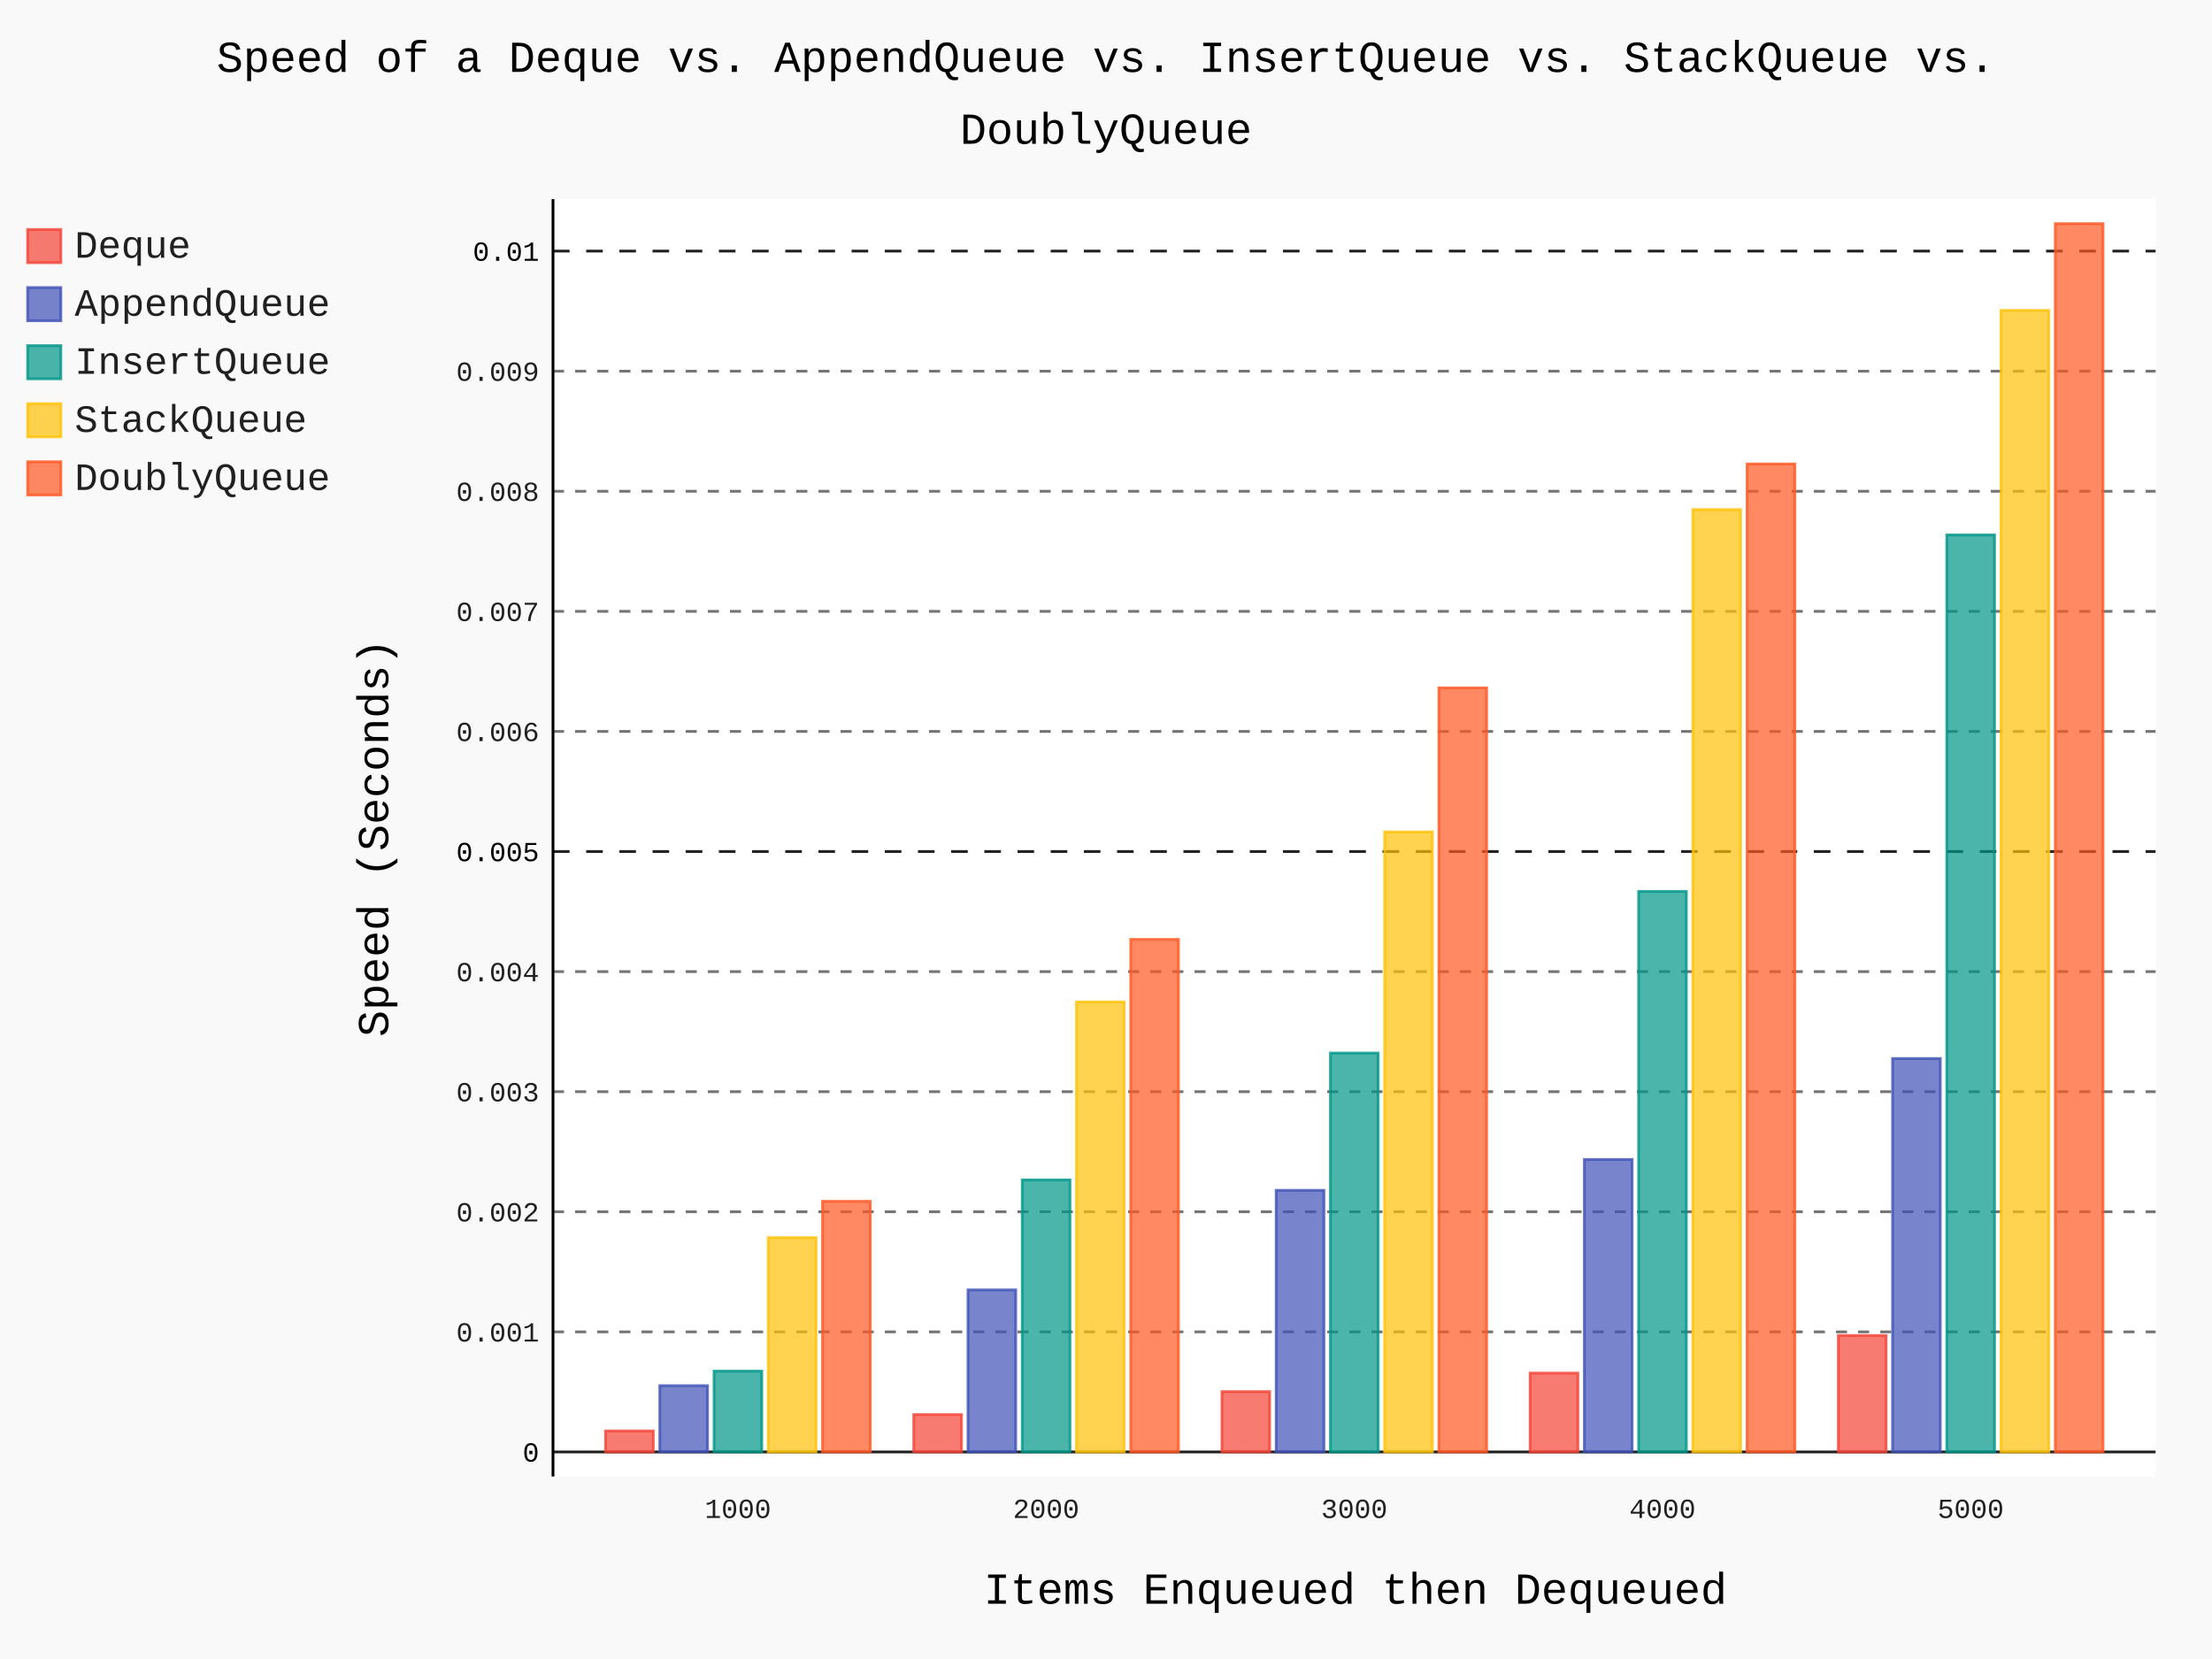
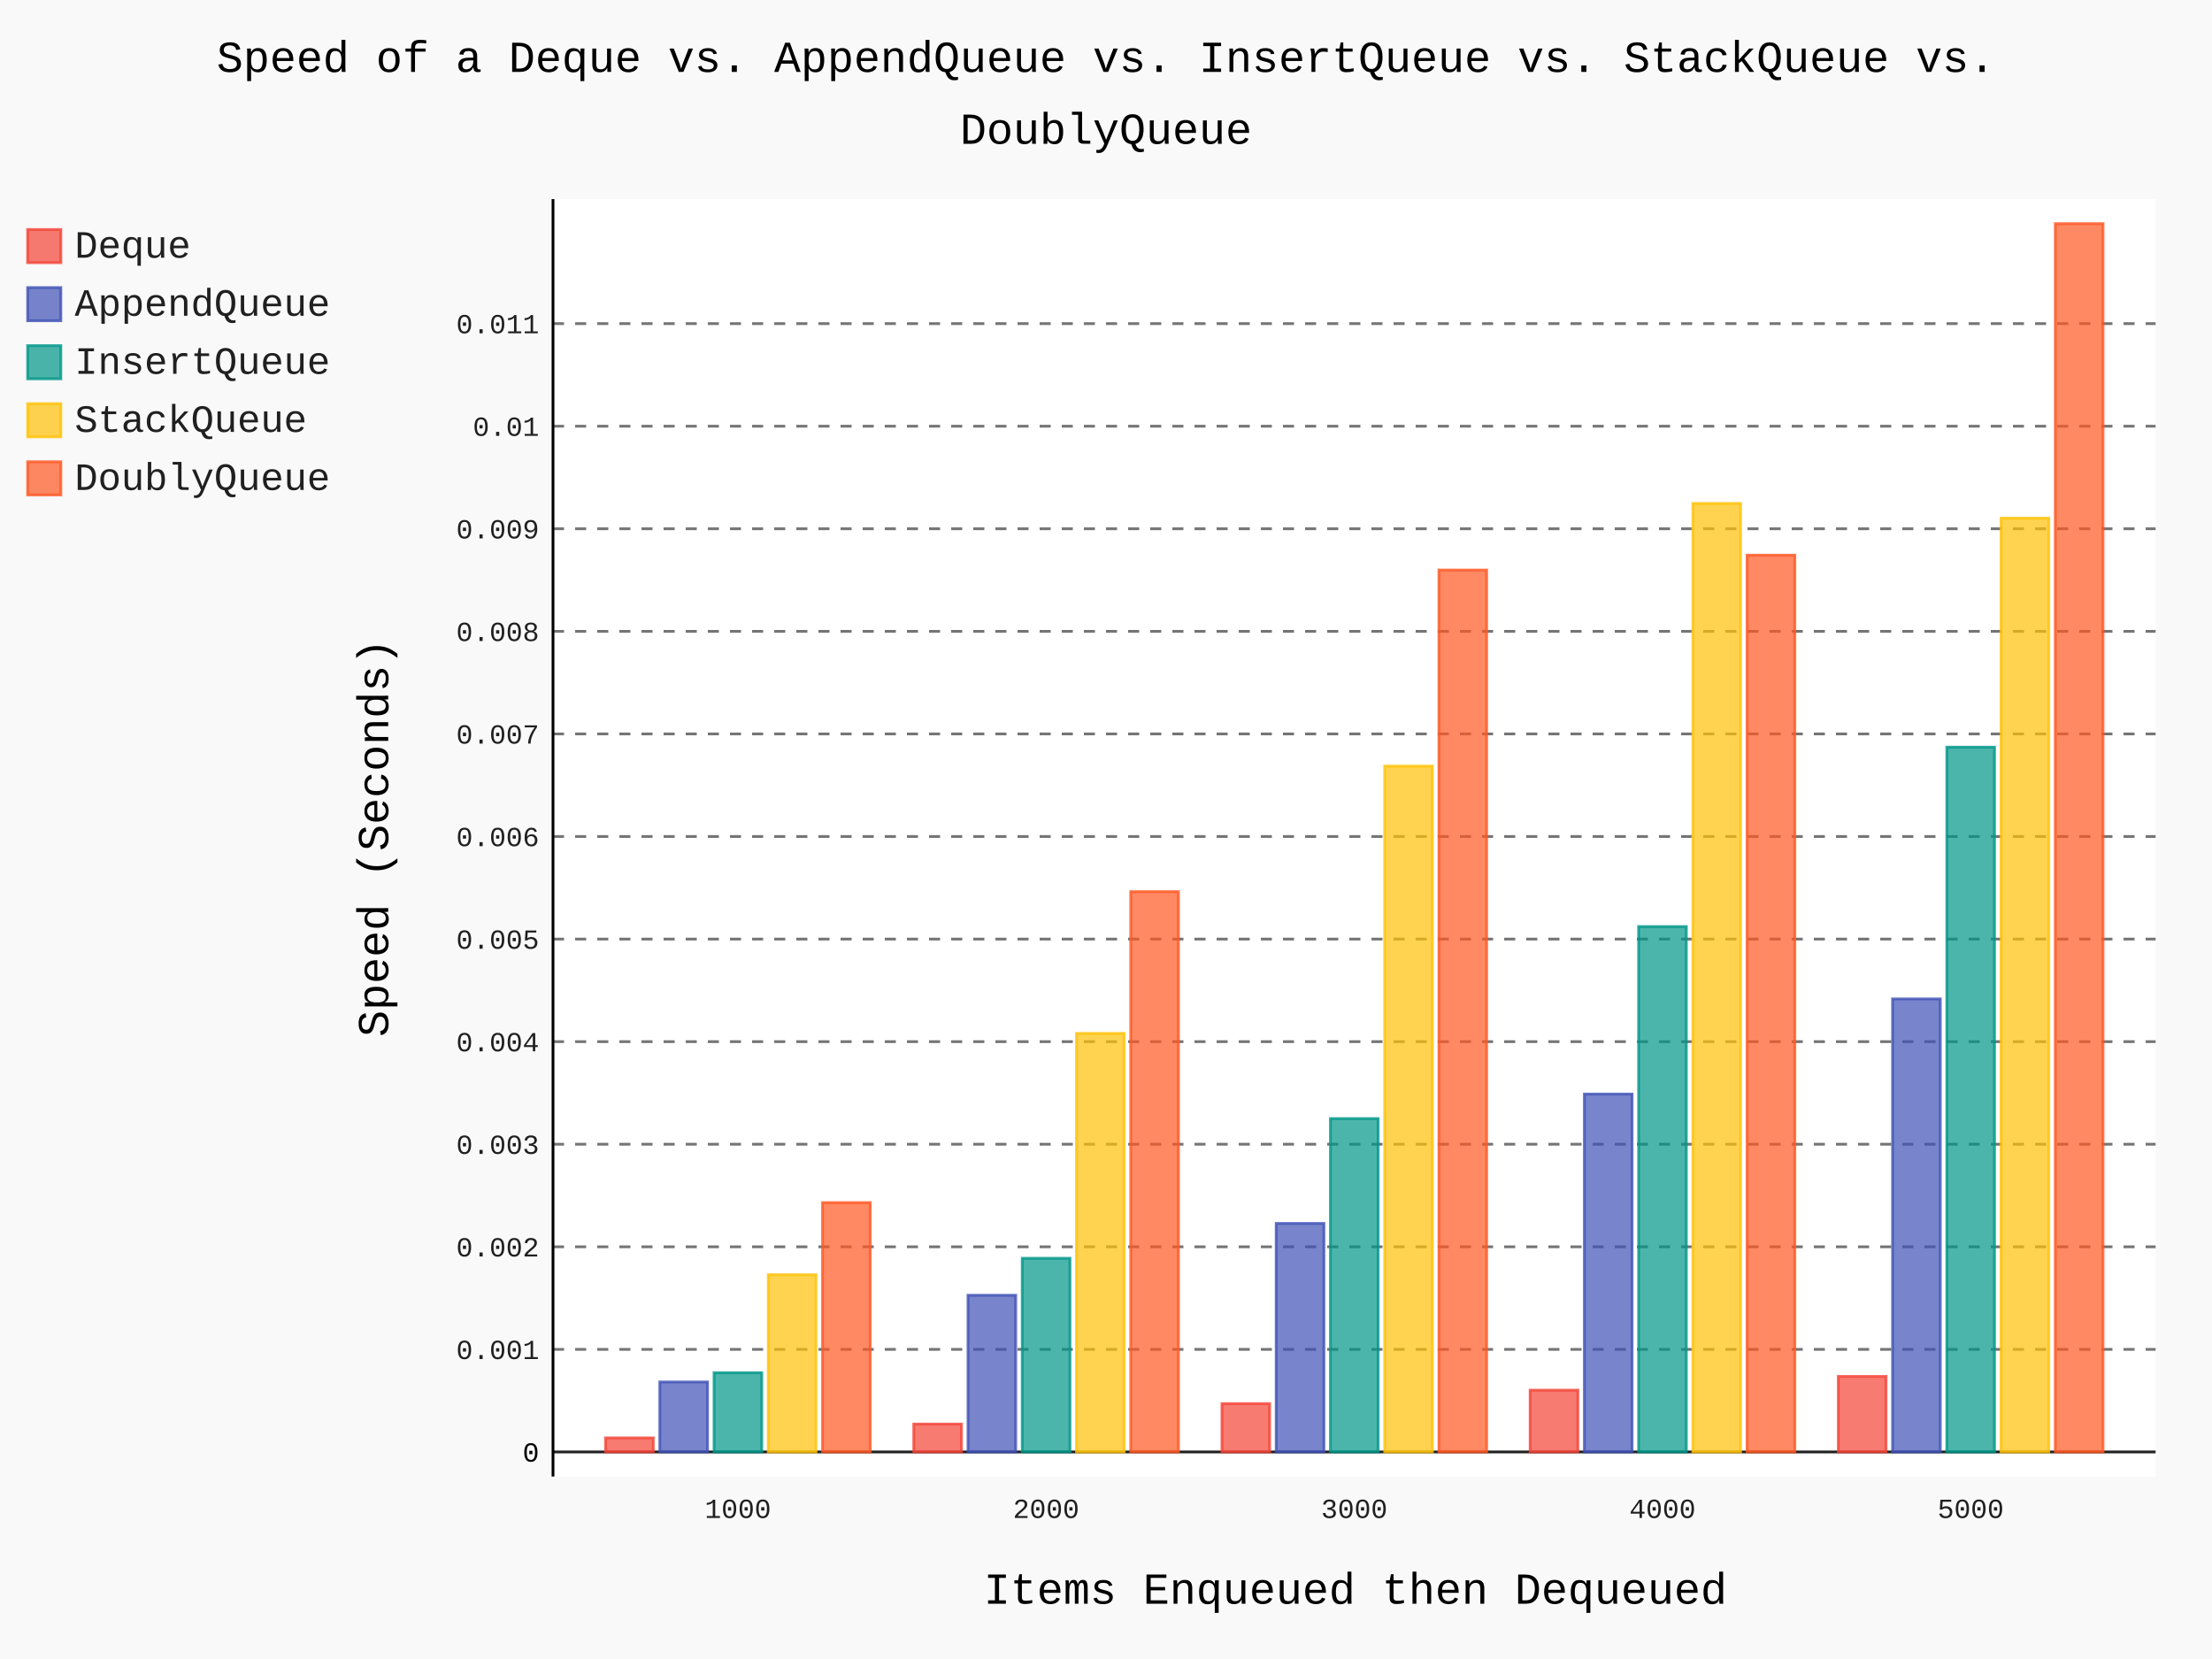
- <svg xmlns="http://www.w3.org/2000/svg" class="pygal-chart" id="chart-14bcb097-87b0-4089-9c93-c6a56ded844f" viewBox="0 0 800 600">
+ <svg xmlns="http://www.w3.org/2000/svg" class="pygal-chart" id="chart-03b101c8-fe8d-4913-9e86-ed60942717e8" viewBox="0 0 800 600">
  <defs>
-     <style type="text/css">#chart-14bcb097-87b0-4089-9c93-c6a56ded844f{-webkit-user-select:none;-webkit-font-smoothing:antialiased;font-family:Consolas,"Liberation Mono",Menlo,Courier,monospace}#chart-14bcb097-87b0-4089-9c93-c6a56ded844f .title{font-family:Consolas,"Liberation Mono",Menlo,Courier,monospace;font-size:16px}#chart-14bcb097-87b0-4089-9c93-c6a56ded844f .legends .legend text{font-family:Consolas,"Liberation Mono",Menlo,Courier,monospace;font-size:14px}#chart-14bcb097-87b0-4089-9c93-c6a56ded844f .axis text{font-family:Consolas,"Liberation Mono",Menlo,Courier,monospace;font-size:10px}#chart-14bcb097-87b0-4089-9c93-c6a56ded844f .axis text.major{font-family:Consolas,"Liberation Mono",Menlo,Courier,monospace;font-size:10px}#chart-14bcb097-87b0-4089-9c93-c6a56ded844f .text-overlay text.value{font-family:Consolas,"Liberation Mono",Menlo,Courier,monospace;font-size:16px}#chart-14bcb097-87b0-4089-9c93-c6a56ded844f .text-overlay text.label{font-family:Consolas,"Liberation Mono",Menlo,Courier,monospace;font-size:10px}#chart-14bcb097-87b0-4089-9c93-c6a56ded844f .tooltip{font-family:Consolas,"Liberation Mono",Menlo,Courier,monospace;font-size:14px}#chart-14bcb097-87b0-4089-9c93-c6a56ded844f text.no_data{font-family:Consolas,"Liberation Mono",Menlo,Courier,monospace;font-size:64px}
- #chart-14bcb097-87b0-4089-9c93-c6a56ded844f{background-color:rgba(249,249,249,1)}#chart-14bcb097-87b0-4089-9c93-c6a56ded844f path,#chart-14bcb097-87b0-4089-9c93-c6a56ded844f line,#chart-14bcb097-87b0-4089-9c93-c6a56ded844f rect,#chart-14bcb097-87b0-4089-9c93-c6a56ded844f circle{-webkit-transition:150ms;-moz-transition:150ms;transition:150ms}#chart-14bcb097-87b0-4089-9c93-c6a56ded844f .graph &gt; .background{fill:rgba(249,249,249,1)}#chart-14bcb097-87b0-4089-9c93-c6a56ded844f .plot &gt; .background{fill:rgba(255,255,255,1)}#chart-14bcb097-87b0-4089-9c93-c6a56ded844f .graph{fill:rgba(0,0,0,.87)}#chart-14bcb097-87b0-4089-9c93-c6a56ded844f text.no_data{fill:rgba(0,0,0,1)}#chart-14bcb097-87b0-4089-9c93-c6a56ded844f .title{fill:rgba(0,0,0,1)}#chart-14bcb097-87b0-4089-9c93-c6a56ded844f .legends .legend text{fill:rgba(0,0,0,.87)}#chart-14bcb097-87b0-4089-9c93-c6a56ded844f .legends .legend:hover text{fill:rgba(0,0,0,1)}#chart-14bcb097-87b0-4089-9c93-c6a56ded844f .axis .line{stroke:rgba(0,0,0,1)}#chart-14bcb097-87b0-4089-9c93-c6a56ded844f .axis .guide.line{stroke:rgba(0,0,0,.54)}#chart-14bcb097-87b0-4089-9c93-c6a56ded844f .axis .major.line{stroke:rgba(0,0,0,.87)}#chart-14bcb097-87b0-4089-9c93-c6a56ded844f .axis text.major{fill:rgba(0,0,0,1)}#chart-14bcb097-87b0-4089-9c93-c6a56ded844f .axis.y .guides:hover .guide.line,#chart-14bcb097-87b0-4089-9c93-c6a56ded844f .line-graph .axis.x .guides:hover .guide.line,#chart-14bcb097-87b0-4089-9c93-c6a56ded844f .stackedline-graph .axis.x .guides:hover .guide.line,#chart-14bcb097-87b0-4089-9c93-c6a56ded844f .xy-graph .axis.x .guides:hover .guide.line{stroke:rgba(0,0,0,1)}#chart-14bcb097-87b0-4089-9c93-c6a56ded844f .axis .guides:hover text{fill:rgba(0,0,0,1)}#chart-14bcb097-87b0-4089-9c93-c6a56ded844f .reactive{fill-opacity:.7;stroke-opacity:.8}#chart-14bcb097-87b0-4089-9c93-c6a56ded844f .ci{stroke:rgba(0,0,0,.87)}#chart-14bcb097-87b0-4089-9c93-c6a56ded844f .reactive.active,#chart-14bcb097-87b0-4089-9c93-c6a56ded844f .active .reactive{fill-opacity:.8;stroke-opacity:.9;stroke-width:4}#chart-14bcb097-87b0-4089-9c93-c6a56ded844f .ci .reactive.active{stroke-width:1.5}#chart-14bcb097-87b0-4089-9c93-c6a56ded844f .series text{fill:rgba(0,0,0,1)}#chart-14bcb097-87b0-4089-9c93-c6a56ded844f .tooltip rect{fill:rgba(255,255,255,1);stroke:rgba(0,0,0,1);-webkit-transition:opacity 150ms;-moz-transition:opacity 150ms;transition:opacity 150ms}#chart-14bcb097-87b0-4089-9c93-c6a56ded844f .tooltip .label{fill:rgba(0,0,0,.87)}#chart-14bcb097-87b0-4089-9c93-c6a56ded844f .tooltip .label{fill:rgba(0,0,0,.87)}#chart-14bcb097-87b0-4089-9c93-c6a56ded844f .tooltip .legend{font-size:.8em;fill:rgba(0,0,0,.54)}#chart-14bcb097-87b0-4089-9c93-c6a56ded844f .tooltip .x_label{font-size:.6em;fill:rgba(0,0,0,1)}#chart-14bcb097-87b0-4089-9c93-c6a56ded844f .tooltip .xlink{font-size:.5em;text-decoration:underline}#chart-14bcb097-87b0-4089-9c93-c6a56ded844f .tooltip .value{font-size:1.5em}#chart-14bcb097-87b0-4089-9c93-c6a56ded844f .bound{font-size:.5em}#chart-14bcb097-87b0-4089-9c93-c6a56ded844f .max-value{font-size:.75em;fill:rgba(0,0,0,.54)}#chart-14bcb097-87b0-4089-9c93-c6a56ded844f .map-element{fill:rgba(255,255,255,1);stroke:rgba(0,0,0,.54) !important}#chart-14bcb097-87b0-4089-9c93-c6a56ded844f .map-element .reactive{fill-opacity:inherit;stroke-opacity:inherit}#chart-14bcb097-87b0-4089-9c93-c6a56ded844f .color-0,#chart-14bcb097-87b0-4089-9c93-c6a56ded844f .color-0 a:visited{stroke:#F44336;fill:#F44336}#chart-14bcb097-87b0-4089-9c93-c6a56ded844f .color-1,#chart-14bcb097-87b0-4089-9c93-c6a56ded844f .color-1 a:visited{stroke:#3F51B5;fill:#3F51B5}#chart-14bcb097-87b0-4089-9c93-c6a56ded844f .color-2,#chart-14bcb097-87b0-4089-9c93-c6a56ded844f .color-2 a:visited{stroke:#009688;fill:#009688}#chart-14bcb097-87b0-4089-9c93-c6a56ded844f .color-3,#chart-14bcb097-87b0-4089-9c93-c6a56ded844f .color-3 a:visited{stroke:#FFC107;fill:#FFC107}#chart-14bcb097-87b0-4089-9c93-c6a56ded844f .color-4,#chart-14bcb097-87b0-4089-9c93-c6a56ded844f .color-4 a:visited{stroke:#FF5722;fill:#FF5722}#chart-14bcb097-87b0-4089-9c93-c6a56ded844f .text-overlay .color-0 text{fill:black}#chart-14bcb097-87b0-4089-9c93-c6a56ded844f .text-overlay .color-1 text{fill:black}#chart-14bcb097-87b0-4089-9c93-c6a56ded844f .text-overlay .color-2 text{fill:black}#chart-14bcb097-87b0-4089-9c93-c6a56ded844f .text-overlay .color-3 text{fill:black}#chart-14bcb097-87b0-4089-9c93-c6a56ded844f .text-overlay .color-4 text{fill:black}
- #chart-14bcb097-87b0-4089-9c93-c6a56ded844f text.no_data{text-anchor:middle}#chart-14bcb097-87b0-4089-9c93-c6a56ded844f .guide.line{fill:none}#chart-14bcb097-87b0-4089-9c93-c6a56ded844f .centered{text-anchor:middle}#chart-14bcb097-87b0-4089-9c93-c6a56ded844f .title{text-anchor:middle}#chart-14bcb097-87b0-4089-9c93-c6a56ded844f .legends .legend text{fill-opacity:1}#chart-14bcb097-87b0-4089-9c93-c6a56ded844f .axis.x text{text-anchor:middle}#chart-14bcb097-87b0-4089-9c93-c6a56ded844f .axis.x:not(.web) text[transform]{text-anchor:start}#chart-14bcb097-87b0-4089-9c93-c6a56ded844f .axis.x:not(.web) text[transform].backwards{text-anchor:end}#chart-14bcb097-87b0-4089-9c93-c6a56ded844f .axis.y text{text-anchor:end}#chart-14bcb097-87b0-4089-9c93-c6a56ded844f .axis.y text[transform].backwards{text-anchor:start}#chart-14bcb097-87b0-4089-9c93-c6a56ded844f .axis.y2 text{text-anchor:start}#chart-14bcb097-87b0-4089-9c93-c6a56ded844f .axis.y2 text[transform].backwards{text-anchor:end}#chart-14bcb097-87b0-4089-9c93-c6a56ded844f .axis .guide.line{stroke-dasharray:4,4}#chart-14bcb097-87b0-4089-9c93-c6a56ded844f .axis .major.guide.line{stroke-dasharray:6,6}#chart-14bcb097-87b0-4089-9c93-c6a56ded844f .horizontal .axis.y .guide.line,#chart-14bcb097-87b0-4089-9c93-c6a56ded844f .horizontal .axis.y2 .guide.line,#chart-14bcb097-87b0-4089-9c93-c6a56ded844f .vertical .axis.x .guide.line{opacity:0}#chart-14bcb097-87b0-4089-9c93-c6a56ded844f .horizontal .axis.always_show .guide.line,#chart-14bcb097-87b0-4089-9c93-c6a56ded844f .vertical .axis.always_show .guide.line{opacity:1 !important}#chart-14bcb097-87b0-4089-9c93-c6a56ded844f .axis.y .guides:hover .guide.line,#chart-14bcb097-87b0-4089-9c93-c6a56ded844f .axis.y2 .guides:hover .guide.line,#chart-14bcb097-87b0-4089-9c93-c6a56ded844f .axis.x .guides:hover .guide.line{opacity:1}#chart-14bcb097-87b0-4089-9c93-c6a56ded844f .axis .guides:hover text{opacity:1}#chart-14bcb097-87b0-4089-9c93-c6a56ded844f .nofill{fill:none}#chart-14bcb097-87b0-4089-9c93-c6a56ded844f .subtle-fill{fill-opacity:.2}#chart-14bcb097-87b0-4089-9c93-c6a56ded844f .dot{stroke-width:1px;fill-opacity:1}#chart-14bcb097-87b0-4089-9c93-c6a56ded844f .dot.active{stroke-width:5px}#chart-14bcb097-87b0-4089-9c93-c6a56ded844f .dot.negative{fill:transparent}#chart-14bcb097-87b0-4089-9c93-c6a56ded844f text,#chart-14bcb097-87b0-4089-9c93-c6a56ded844f tspan{stroke:none !important}#chart-14bcb097-87b0-4089-9c93-c6a56ded844f .series text.active{opacity:1}#chart-14bcb097-87b0-4089-9c93-c6a56ded844f .tooltip rect{fill-opacity:.95;stroke-width:.5}#chart-14bcb097-87b0-4089-9c93-c6a56ded844f .tooltip text{fill-opacity:1}#chart-14bcb097-87b0-4089-9c93-c6a56ded844f .showable{visibility:hidden}#chart-14bcb097-87b0-4089-9c93-c6a56ded844f .showable.shown{visibility:visible}#chart-14bcb097-87b0-4089-9c93-c6a56ded844f .gauge-background{fill:rgba(229,229,229,1);stroke:none}#chart-14bcb097-87b0-4089-9c93-c6a56ded844f .bg-lines{stroke:rgba(249,249,249,1);stroke-width:2px}</style>
+     <style type="text/css">#chart-03b101c8-fe8d-4913-9e86-ed60942717e8{-webkit-user-select:none;-webkit-font-smoothing:antialiased;font-family:Consolas,"Liberation Mono",Menlo,Courier,monospace}#chart-03b101c8-fe8d-4913-9e86-ed60942717e8 .title{font-family:Consolas,"Liberation Mono",Menlo,Courier,monospace;font-size:16px}#chart-03b101c8-fe8d-4913-9e86-ed60942717e8 .legends .legend text{font-family:Consolas,"Liberation Mono",Menlo,Courier,monospace;font-size:14px}#chart-03b101c8-fe8d-4913-9e86-ed60942717e8 .axis text{font-family:Consolas,"Liberation Mono",Menlo,Courier,monospace;font-size:10px}#chart-03b101c8-fe8d-4913-9e86-ed60942717e8 .axis text.major{font-family:Consolas,"Liberation Mono",Menlo,Courier,monospace;font-size:10px}#chart-03b101c8-fe8d-4913-9e86-ed60942717e8 .text-overlay text.value{font-family:Consolas,"Liberation Mono",Menlo,Courier,monospace;font-size:16px}#chart-03b101c8-fe8d-4913-9e86-ed60942717e8 .text-overlay text.label{font-family:Consolas,"Liberation Mono",Menlo,Courier,monospace;font-size:10px}#chart-03b101c8-fe8d-4913-9e86-ed60942717e8 .tooltip{font-family:Consolas,"Liberation Mono",Menlo,Courier,monospace;font-size:14px}#chart-03b101c8-fe8d-4913-9e86-ed60942717e8 text.no_data{font-family:Consolas,"Liberation Mono",Menlo,Courier,monospace;font-size:64px}
+ #chart-03b101c8-fe8d-4913-9e86-ed60942717e8{background-color:rgba(249,249,249,1)}#chart-03b101c8-fe8d-4913-9e86-ed60942717e8 path,#chart-03b101c8-fe8d-4913-9e86-ed60942717e8 line,#chart-03b101c8-fe8d-4913-9e86-ed60942717e8 rect,#chart-03b101c8-fe8d-4913-9e86-ed60942717e8 circle{-webkit-transition:150ms;-moz-transition:150ms;transition:150ms}#chart-03b101c8-fe8d-4913-9e86-ed60942717e8 .graph &gt; .background{fill:rgba(249,249,249,1)}#chart-03b101c8-fe8d-4913-9e86-ed60942717e8 .plot &gt; .background{fill:rgba(255,255,255,1)}#chart-03b101c8-fe8d-4913-9e86-ed60942717e8 .graph{fill:rgba(0,0,0,.87)}#chart-03b101c8-fe8d-4913-9e86-ed60942717e8 text.no_data{fill:rgba(0,0,0,1)}#chart-03b101c8-fe8d-4913-9e86-ed60942717e8 .title{fill:rgba(0,0,0,1)}#chart-03b101c8-fe8d-4913-9e86-ed60942717e8 .legends .legend text{fill:rgba(0,0,0,.87)}#chart-03b101c8-fe8d-4913-9e86-ed60942717e8 .legends .legend:hover text{fill:rgba(0,0,0,1)}#chart-03b101c8-fe8d-4913-9e86-ed60942717e8 .axis .line{stroke:rgba(0,0,0,1)}#chart-03b101c8-fe8d-4913-9e86-ed60942717e8 .axis .guide.line{stroke:rgba(0,0,0,.54)}#chart-03b101c8-fe8d-4913-9e86-ed60942717e8 .axis .major.line{stroke:rgba(0,0,0,.87)}#chart-03b101c8-fe8d-4913-9e86-ed60942717e8 .axis text.major{fill:rgba(0,0,0,1)}#chart-03b101c8-fe8d-4913-9e86-ed60942717e8 .axis.y .guides:hover .guide.line,#chart-03b101c8-fe8d-4913-9e86-ed60942717e8 .line-graph .axis.x .guides:hover .guide.line,#chart-03b101c8-fe8d-4913-9e86-ed60942717e8 .stackedline-graph .axis.x .guides:hover .guide.line,#chart-03b101c8-fe8d-4913-9e86-ed60942717e8 .xy-graph .axis.x .guides:hover .guide.line{stroke:rgba(0,0,0,1)}#chart-03b101c8-fe8d-4913-9e86-ed60942717e8 .axis .guides:hover text{fill:rgba(0,0,0,1)}#chart-03b101c8-fe8d-4913-9e86-ed60942717e8 .reactive{fill-opacity:.7;stroke-opacity:.8}#chart-03b101c8-fe8d-4913-9e86-ed60942717e8 .ci{stroke:rgba(0,0,0,.87)}#chart-03b101c8-fe8d-4913-9e86-ed60942717e8 .reactive.active,#chart-03b101c8-fe8d-4913-9e86-ed60942717e8 .active .reactive{fill-opacity:.8;stroke-opacity:.9;stroke-width:4}#chart-03b101c8-fe8d-4913-9e86-ed60942717e8 .ci .reactive.active{stroke-width:1.5}#chart-03b101c8-fe8d-4913-9e86-ed60942717e8 .series text{fill:rgba(0,0,0,1)}#chart-03b101c8-fe8d-4913-9e86-ed60942717e8 .tooltip rect{fill:rgba(255,255,255,1);stroke:rgba(0,0,0,1);-webkit-transition:opacity 150ms;-moz-transition:opacity 150ms;transition:opacity 150ms}#chart-03b101c8-fe8d-4913-9e86-ed60942717e8 .tooltip .label{fill:rgba(0,0,0,.87)}#chart-03b101c8-fe8d-4913-9e86-ed60942717e8 .tooltip .label{fill:rgba(0,0,0,.87)}#chart-03b101c8-fe8d-4913-9e86-ed60942717e8 .tooltip .legend{font-size:.8em;fill:rgba(0,0,0,.54)}#chart-03b101c8-fe8d-4913-9e86-ed60942717e8 .tooltip .x_label{font-size:.6em;fill:rgba(0,0,0,1)}#chart-03b101c8-fe8d-4913-9e86-ed60942717e8 .tooltip .xlink{font-size:.5em;text-decoration:underline}#chart-03b101c8-fe8d-4913-9e86-ed60942717e8 .tooltip .value{font-size:1.5em}#chart-03b101c8-fe8d-4913-9e86-ed60942717e8 .bound{font-size:.5em}#chart-03b101c8-fe8d-4913-9e86-ed60942717e8 .max-value{font-size:.75em;fill:rgba(0,0,0,.54)}#chart-03b101c8-fe8d-4913-9e86-ed60942717e8 .map-element{fill:rgba(255,255,255,1);stroke:rgba(0,0,0,.54) !important}#chart-03b101c8-fe8d-4913-9e86-ed60942717e8 .map-element .reactive{fill-opacity:inherit;stroke-opacity:inherit}#chart-03b101c8-fe8d-4913-9e86-ed60942717e8 .color-0,#chart-03b101c8-fe8d-4913-9e86-ed60942717e8 .color-0 a:visited{stroke:#F44336;fill:#F44336}#chart-03b101c8-fe8d-4913-9e86-ed60942717e8 .color-1,#chart-03b101c8-fe8d-4913-9e86-ed60942717e8 .color-1 a:visited{stroke:#3F51B5;fill:#3F51B5}#chart-03b101c8-fe8d-4913-9e86-ed60942717e8 .color-2,#chart-03b101c8-fe8d-4913-9e86-ed60942717e8 .color-2 a:visited{stroke:#009688;fill:#009688}#chart-03b101c8-fe8d-4913-9e86-ed60942717e8 .color-3,#chart-03b101c8-fe8d-4913-9e86-ed60942717e8 .color-3 a:visited{stroke:#FFC107;fill:#FFC107}#chart-03b101c8-fe8d-4913-9e86-ed60942717e8 .color-4,#chart-03b101c8-fe8d-4913-9e86-ed60942717e8 .color-4 a:visited{stroke:#FF5722;fill:#FF5722}#chart-03b101c8-fe8d-4913-9e86-ed60942717e8 .text-overlay .color-0 text{fill:black}#chart-03b101c8-fe8d-4913-9e86-ed60942717e8 .text-overlay .color-1 text{fill:black}#chart-03b101c8-fe8d-4913-9e86-ed60942717e8 .text-overlay .color-2 text{fill:black}#chart-03b101c8-fe8d-4913-9e86-ed60942717e8 .text-overlay .color-3 text{fill:black}#chart-03b101c8-fe8d-4913-9e86-ed60942717e8 .text-overlay .color-4 text{fill:black}
+ #chart-03b101c8-fe8d-4913-9e86-ed60942717e8 text.no_data{text-anchor:middle}#chart-03b101c8-fe8d-4913-9e86-ed60942717e8 .guide.line{fill:none}#chart-03b101c8-fe8d-4913-9e86-ed60942717e8 .centered{text-anchor:middle}#chart-03b101c8-fe8d-4913-9e86-ed60942717e8 .title{text-anchor:middle}#chart-03b101c8-fe8d-4913-9e86-ed60942717e8 .legends .legend text{fill-opacity:1}#chart-03b101c8-fe8d-4913-9e86-ed60942717e8 .axis.x text{text-anchor:middle}#chart-03b101c8-fe8d-4913-9e86-ed60942717e8 .axis.x:not(.web) text[transform]{text-anchor:start}#chart-03b101c8-fe8d-4913-9e86-ed60942717e8 .axis.x:not(.web) text[transform].backwards{text-anchor:end}#chart-03b101c8-fe8d-4913-9e86-ed60942717e8 .axis.y text{text-anchor:end}#chart-03b101c8-fe8d-4913-9e86-ed60942717e8 .axis.y text[transform].backwards{text-anchor:start}#chart-03b101c8-fe8d-4913-9e86-ed60942717e8 .axis.y2 text{text-anchor:start}#chart-03b101c8-fe8d-4913-9e86-ed60942717e8 .axis.y2 text[transform].backwards{text-anchor:end}#chart-03b101c8-fe8d-4913-9e86-ed60942717e8 .axis .guide.line{stroke-dasharray:4,4}#chart-03b101c8-fe8d-4913-9e86-ed60942717e8 .axis .major.guide.line{stroke-dasharray:6,6}#chart-03b101c8-fe8d-4913-9e86-ed60942717e8 .horizontal .axis.y .guide.line,#chart-03b101c8-fe8d-4913-9e86-ed60942717e8 .horizontal .axis.y2 .guide.line,#chart-03b101c8-fe8d-4913-9e86-ed60942717e8 .vertical .axis.x .guide.line{opacity:0}#chart-03b101c8-fe8d-4913-9e86-ed60942717e8 .horizontal .axis.always_show .guide.line,#chart-03b101c8-fe8d-4913-9e86-ed60942717e8 .vertical .axis.always_show .guide.line{opacity:1 !important}#chart-03b101c8-fe8d-4913-9e86-ed60942717e8 .axis.y .guides:hover .guide.line,#chart-03b101c8-fe8d-4913-9e86-ed60942717e8 .axis.y2 .guides:hover .guide.line,#chart-03b101c8-fe8d-4913-9e86-ed60942717e8 .axis.x .guides:hover .guide.line{opacity:1}#chart-03b101c8-fe8d-4913-9e86-ed60942717e8 .axis .guides:hover text{opacity:1}#chart-03b101c8-fe8d-4913-9e86-ed60942717e8 .nofill{fill:none}#chart-03b101c8-fe8d-4913-9e86-ed60942717e8 .subtle-fill{fill-opacity:.2}#chart-03b101c8-fe8d-4913-9e86-ed60942717e8 .dot{stroke-width:1px;fill-opacity:1}#chart-03b101c8-fe8d-4913-9e86-ed60942717e8 .dot.active{stroke-width:5px}#chart-03b101c8-fe8d-4913-9e86-ed60942717e8 .dot.negative{fill:transparent}#chart-03b101c8-fe8d-4913-9e86-ed60942717e8 text,#chart-03b101c8-fe8d-4913-9e86-ed60942717e8 tspan{stroke:none !important}#chart-03b101c8-fe8d-4913-9e86-ed60942717e8 .series text.active{opacity:1}#chart-03b101c8-fe8d-4913-9e86-ed60942717e8 .tooltip rect{fill-opacity:.95;stroke-width:.5}#chart-03b101c8-fe8d-4913-9e86-ed60942717e8 .tooltip text{fill-opacity:1}#chart-03b101c8-fe8d-4913-9e86-ed60942717e8 .showable{visibility:hidden}#chart-03b101c8-fe8d-4913-9e86-ed60942717e8 .showable.shown{visibility:visible}#chart-03b101c8-fe8d-4913-9e86-ed60942717e8 .gauge-background{fill:rgba(229,229,229,1);stroke:none}#chart-03b101c8-fe8d-4913-9e86-ed60942717e8 .bg-lines{stroke:rgba(249,249,249,1);stroke-width:2px}</style>
  </defs>
  <g class="graph bar-graph vertical">
    <rect class="background" height="600" width="800" x="0" y="0" />
    <g class="plot" transform="translate(200, 72)">
      <rect class="background" height="462" width="579.6" x="0" y="0" />
      <g class="axis y always_show">
        <g class="guides">
          <path class="axis major line" d="M0 453.115 h579.6" />
          <text class="major" x="-5" y="456.615">0</text>
        </g>
        <g class="guides">
-           <path class="guide line" d="M0 409.685 h579.6" />
-           <text class="" x="-5" y="413.185">0.001</text>
-         </g>
-         <g class="guides">
-           <path class="guide line" d="M0 366.255 h579.6" />
-           <text class="" x="-5" y="369.755">0.002</text>
-         </g>
-         <g class="guides">
-           <path class="guide line" d="M0 322.825 h579.6" />
-           <text class="" x="-5" y="326.325">0.003</text>
-         </g>
-         <g class="guides">
-           <path class="guide line" d="M0 279.395 h579.6" />
-           <text class="" x="-5" y="282.895">0.004</text>
-         </g>
-         <g class="guides">
-           <path class="major guide line" d="M0 235.964 h579.6" />
-           <text class="major" x="-5" y="239.464">0.005</text>
-         </g>
-         <g class="guides">
-           <path class="guide line" d="M0 192.534 h579.6" />
-           <text class="" x="-5" y="196.034">0.006</text>
-         </g>
-         <g class="guides">
-           <path class="guide line" d="M0 149.104 h579.6" />
-           <text class="" x="-5" y="152.604">0.007</text>
-         </g>
-         <g class="guides">
-           <path class="guide line" d="M0 105.674 h579.6" />
-           <text class="" x="-5" y="109.174">0.008</text>
-         </g>
-         <g class="guides">
-           <path class="guide line" d="M0 62.244 h579.6" />
-           <text class="" x="-5" y="65.744">0.009</text>
-         </g>
-         <g class="guides">
-           <path class="major guide line" d="M0 18.813 h579.6" />
-           <text class="major" x="-5" y="22.313">0.01</text>
+           <path class="guide line" d="M0 416.018 h579.6" />
+           <text class="" x="-5" y="419.518">0.001</text>
+         </g>
+         <g class="guides">
+           <path class="guide line" d="M0 378.921 h579.6" />
+           <text class="" x="-5" y="382.421">0.002</text>
+         </g>
+         <g class="guides">
+           <path class="guide line" d="M0 341.823 h579.6" />
+           <text class="" x="-5" y="345.323">0.003</text>
+         </g>
+         <g class="guides">
+           <path class="guide line" d="M0 304.726 h579.6" />
+           <text class="" x="-5" y="308.226">0.004</text>
+         </g>
+         <g class="guides">
+           <path class="guide line" d="M0 267.629 h579.6" />
+           <text class="" x="-5" y="271.129">0.005</text>
+         </g>
+         <g class="guides">
+           <path class="guide line" d="M0 230.531 h579.6" />
+           <text class="" x="-5" y="234.031">0.006</text>
+         </g>
+         <g class="guides">
+           <path class="guide line" d="M0 193.434 h579.6" />
+           <text class="" x="-5" y="196.934">0.007</text>
+         </g>
+         <g class="guides">
+           <path class="guide line" d="M0 156.336 h579.6" />
+           <text class="" x="-5" y="159.836">0.008</text>
+         </g>
+         <g class="guides">
+           <path class="guide line" d="M0 119.239 h579.6" />
+           <text class="" x="-5" y="122.739">0.009</text>
+         </g>
+         <g class="guides">
+           <path class="guide line" d="M0 82.142 h579.6" />
+           <text class="" x="-5" y="85.642">0.01</text>
+         </g>
+         <g class="guides">
+           <path class="guide line" d="M0 45.044 h579.6" />
+           <text class="" x="-5" y="48.544">0.011</text>
        </g>
      </g>
      <g class="axis x">
        <path class="line" d="M0 0 v462" />
        <g class="guides">
          <path class="guide line" d="M66.877 0 v462" />
          <text class="" x="66.877" y="477.0">1000</text>
        </g>
        <g class="guides">
          <path class="guide line" d="M178.338 0 v462" />
          <text class="" x="178.338" y="477.0">2000</text>
        </g>
        <g class="guides">
          <path class="guide line" d="M289.8 0 v462" />
          <text class="" x="289.8" y="477.0">3000</text>
        </g>
        <g class="guides">
          <path class="guide line" d="M401.262 0 v462" />
          <text class="" x="401.262" y="477.0">4000</text>
        </g>
        <g class="guides">
          <path class="guide line" d="M512.723 0 v462" />
          <text class="" x="512.723" y="477.0">5000</text>
        </g>
      </g>
      <g class="series serie-0 color-0">
        <g class="bars">
          <g class="bar">
-             <rect class="rect reactive tooltip-trigger" height="7.602" rx="0" ry="0" width="17.263" x="19.011" y="445.513" />
-           </g>
-           <g class="bar">
-             <rect class="rect reactive tooltip-trigger" height="13.517" rx="0" ry="0" width="17.263" x="130.472" y="439.598" />
-           </g>
-           <g class="bar">
-             <rect class="rect reactive tooltip-trigger" height="21.817" rx="0" ry="0" width="17.263" x="241.934" y="431.298" />
-           </g>
-           <g class="bar">
-             <rect class="rect reactive tooltip-trigger" height="28.519" rx="0" ry="0" width="17.263" x="353.395" y="424.597" />
-           </g>
-           <g class="bar">
-             <rect class="rect reactive tooltip-trigger" height="42.112" rx="0" ry="0" width="17.263" x="464.857" y="411.004" />
+             <rect class="rect reactive tooltip-trigger" height="5.095" rx="0" ry="0" width="17.263" x="19.011" y="448.02" />
+           </g>
+           <g class="bar">
+             <rect class="rect reactive tooltip-trigger" height="10.082" rx="0" ry="0" width="17.263" x="130.472" y="443.033" />
+           </g>
+           <g class="bar">
+             <rect class="rect reactive tooltip-trigger" height="17.476" rx="0" ry="0" width="17.263" x="241.934" y="435.639" />
+           </g>
+           <g class="bar">
+             <rect class="rect reactive tooltip-trigger" height="22.344" rx="0" ry="0" width="17.263" x="353.395" y="430.772" />
+           </g>
+           <g class="bar">
+             <rect class="rect reactive tooltip-trigger" height="27.32" rx="0" ry="0" width="17.263" x="464.857" y="425.795" />
          </g>
        </g>
      </g>
      <g class="series serie-1 color-1">
        <g class="bars">
          <g class="bar">
-             <rect class="rect reactive tooltip-trigger" height="23.975" rx="0" ry="0" width="17.263" x="38.628" y="429.14" />
-           </g>
-           <g class="bar">
-             <rect class="rect reactive tooltip-trigger" height="58.611" rx="0" ry="0" width="17.263" x="150.09" y="394.504" />
-           </g>
-           <g class="bar">
-             <rect class="rect reactive tooltip-trigger" height="94.618" rx="0" ry="0" width="17.263" x="261.551" y="358.497" />
-           </g>
-           <g class="bar">
-             <rect class="rect reactive tooltip-trigger" height="105.775" rx="0" ry="0" width="17.263" x="373.013" y="347.341" />
-           </g>
-           <g class="bar">
-             <rect class="rect reactive tooltip-trigger" height="142.289" rx="0" ry="0" width="17.263" x="484.474" y="310.826" />
+             <rect class="rect reactive tooltip-trigger" height="25.314" rx="0" ry="0" width="17.263" x="38.628" y="427.801" />
+           </g>
+           <g class="bar">
+             <rect class="rect reactive tooltip-trigger" height="56.667" rx="0" ry="0" width="17.263" x="150.09" y="396.448" />
+           </g>
+           <g class="bar">
+             <rect class="rect reactive tooltip-trigger" height="82.654" rx="0" ry="0" width="17.263" x="261.551" y="370.462" />
+           </g>
+           <g class="bar">
+             <rect class="rect reactive tooltip-trigger" height="129.434" rx="0" ry="0" width="17.263" x="373.013" y="323.682" />
+           </g>
+           <g class="bar">
+             <rect class="rect reactive tooltip-trigger" height="163.855" rx="0" ry="0" width="17.263" x="484.474" y="289.261" />
          </g>
        </g>
      </g>
      <g class="series serie-2 color-2">
        <g class="bars">
          <g class="bar">
-             <rect class="rect reactive tooltip-trigger" height="29.23" rx="0" ry="0" width="17.263" x="58.245" y="423.886" />
-           </g>
-           <g class="bar">
-             <rect class="rect reactive tooltip-trigger" height="98.375" rx="0" ry="0" width="17.263" x="169.707" y="354.74" />
-           </g>
-           <g class="bar">
-             <rect class="rect reactive tooltip-trigger" height="144.269" rx="0" ry="0" width="17.263" x="281.168" y="308.846" />
-           </g>
-           <g class="bar">
-             <rect class="rect reactive tooltip-trigger" height="202.728" rx="0" ry="0" width="17.263" x="392.63" y="250.387" />
-           </g>
-           <g class="bar">
-             <rect class="rect reactive tooltip-trigger" height="331.653" rx="0" ry="0" width="17.263" x="504.091" y="121.462" />
+             <rect class="rect reactive tooltip-trigger" height="28.643" rx="0" ry="0" width="17.263" x="58.245" y="424.473" />
+           </g>
+           <g class="bar">
+             <rect class="rect reactive tooltip-trigger" height="70.045" rx="0" ry="0" width="17.263" x="169.707" y="383.07" />
+           </g>
+           <g class="bar">
+             <rect class="rect reactive tooltip-trigger" height="120.576" rx="0" ry="0" width="17.263" x="281.168" y="332.539" />
+           </g>
+           <g class="bar">
+             <rect class="rect reactive tooltip-trigger" height="190.014" rx="0" ry="0" width="17.263" x="392.63" y="263.101" />
+           </g>
+           <g class="bar">
+             <rect class="rect reactive tooltip-trigger" height="254.899" rx="0" ry="0" width="17.263" x="504.091" y="198.216" />
          </g>
        </g>
      </g>
      <g class="series serie-3 color-3">
        <g class="bars">
          <g class="bar">
-             <rect class="rect reactive tooltip-trigger" height="77.497" rx="0" ry="0" width="17.263" x="77.863" y="375.618" />
-           </g>
-           <g class="bar">
-             <rect class="rect reactive tooltip-trigger" height="162.749" rx="0" ry="0" width="17.263" x="189.324" y="290.367" />
-           </g>
-           <g class="bar">
-             <rect class="rect reactive tooltip-trigger" height="224.241" rx="0" ry="0" width="17.263" x="300.786" y="228.874" />
-           </g>
-           <g class="bar">
-             <rect class="rect reactive tooltip-trigger" height="340.829" rx="0" ry="0" width="17.263" x="412.247" y="112.286" />
-           </g>
-           <g class="bar">
-             <rect class="rect reactive tooltip-trigger" height="412.856" rx="0" ry="0" width="17.263" x="523.709" y="40.259" />
+             <rect class="rect reactive tooltip-trigger" height="64.093" rx="0" ry="0" width="17.263" x="77.863" y="389.022" />
+           </g>
+           <g class="bar">
+             <rect class="rect reactive tooltip-trigger" height="151.376" rx="0" ry="0" width="17.263" x="189.324" y="301.739" />
+           </g>
+           <g class="bar">
+             <rect class="rect reactive tooltip-trigger" height="248.048" rx="0" ry="0" width="17.263" x="300.786" y="205.068" />
+           </g>
+           <g class="bar">
+             <rect class="rect reactive tooltip-trigger" height="343.039" rx="0" ry="0" width="17.263" x="412.247" y="110.077" />
+           </g>
+           <g class="bar">
+             <rect class="rect reactive tooltip-trigger" height="337.716" rx="0" ry="0" width="17.263" x="523.709" y="115.4" />
          </g>
        </g>
      </g>
      <g class="series serie-4 color-4">
        <g class="bars">
          <g class="bar">
-             <rect class="rect reactive tooltip-trigger" height="90.646" rx="0" ry="0" width="17.263" x="97.48" y="362.47" />
-           </g>
-           <g class="bar">
-             <rect class="rect reactive tooltip-trigger" height="185.366" rx="0" ry="0" width="17.263" x="208.941" y="267.75" />
-           </g>
-           <g class="bar">
-             <rect class="rect reactive tooltip-trigger" height="276.342" rx="0" ry="0" width="17.263" x="320.403" y="176.774" />
-           </g>
-           <g class="bar">
-             <rect class="rect reactive tooltip-trigger" height="357.316" rx="0" ry="0" width="17.263" x="431.864" y="95.799" />
+             <rect class="rect reactive tooltip-trigger" height="90.177" rx="0" ry="0" width="17.263" x="97.48" y="362.938" />
+           </g>
+           <g class="bar">
+             <rect class="rect reactive tooltip-trigger" height="202.645" rx="0" ry="0" width="17.263" x="208.941" y="250.471" />
+           </g>
+           <g class="bar">
+             <rect class="rect reactive tooltip-trigger" height="318.96" rx="0" ry="0" width="17.263" x="320.403" y="134.155" />
+           </g>
+           <g class="bar">
+             <rect class="rect reactive tooltip-trigger" height="324.337" rx="0" ry="0" width="17.263" x="431.864" y="128.778" />
          </g>
          <g class="bar">
            <rect class="rect reactive tooltip-trigger" height="444.231" rx="0" ry="0" width="17.263" x="543.326" y="8.885" />
          </g>
        </g>
      </g>
    </g>
    <g class="titles">
      <text class="title plot_title" x="400.0" y="26">Speed of a Deque vs. AppendQueue vs. InsertQueue vs. StackQueue vs.</text>
      <text class="title plot_title" x="400.0" y="52">DoublyQueue</text>
      <text class="title" x="490.2" y="580">Items Enqueued then Dequeued</text>
      <text class="title" transform="rotate(-90 114.4 303)" x="114.4" y="329.0">Speed (Seconds)</text>
    </g>
    <g class="plot overlay" transform="translate(200, 72)">
      <g class="series serie-0 color-0" />
      <g class="series serie-1 color-1" />
      <g class="series serie-2 color-2" />
      <g class="series serie-3 color-3" />
      <g class="series serie-4 color-4" />
    </g>
    <g class="plot text-overlay" transform="translate(200, 72)">
      <g class="series serie-0 color-0" />
      <g class="series serie-1 color-1" />
      <g class="series serie-2 color-2" />
      <g class="series serie-3 color-3" />
      <g class="series serie-4 color-4" />
    </g>
    <g class="plot tooltip-overlay" transform="translate(200, 72)">
      <g class="tooltip" style="opacity: 0" transform="translate(0 0)">
        <rect class="tooltip-box" height="0" rx="0" ry="0" width="0" />
        <g class="text" />
      </g>
    </g>
    <g class="legends" transform="translate(10, 82)">
      <g class="legend reactive activate-serie" id="activate-serie-0">
        <rect class="color-0 reactive" height="12" width="12" x="0.0" y="1.0" />
        <text x="17.0" y="11.2">Deque</text>
      </g>
      <g class="legend reactive activate-serie" id="activate-serie-1">
        <rect class="color-1 reactive" height="12" width="12" x="0.0" y="22.0" />
        <text x="17.0" y="32.2">AppendQueue</text>
      </g>
      <g class="legend reactive activate-serie" id="activate-serie-2">
        <rect class="color-2 reactive" height="12" width="12" x="0.0" y="43.0" />
        <text x="17.0" y="53.2">InsertQueue</text>
      </g>
      <g class="legend reactive activate-serie" id="activate-serie-3">
        <rect class="color-3 reactive" height="12" width="12" x="0.0" y="64.0" />
        <text x="17.0" y="74.2">StackQueue</text>
      </g>
      <g class="legend reactive activate-serie" id="activate-serie-4">
        <rect class="color-4 reactive" height="12" width="12" x="0.0" y="85.0" />
        <text x="17.0" y="95.2">DoublyQueue</text>
      </g>
    </g>
    <g class="legends" transform="translate(790, 82)" />
  </g>
</svg>
